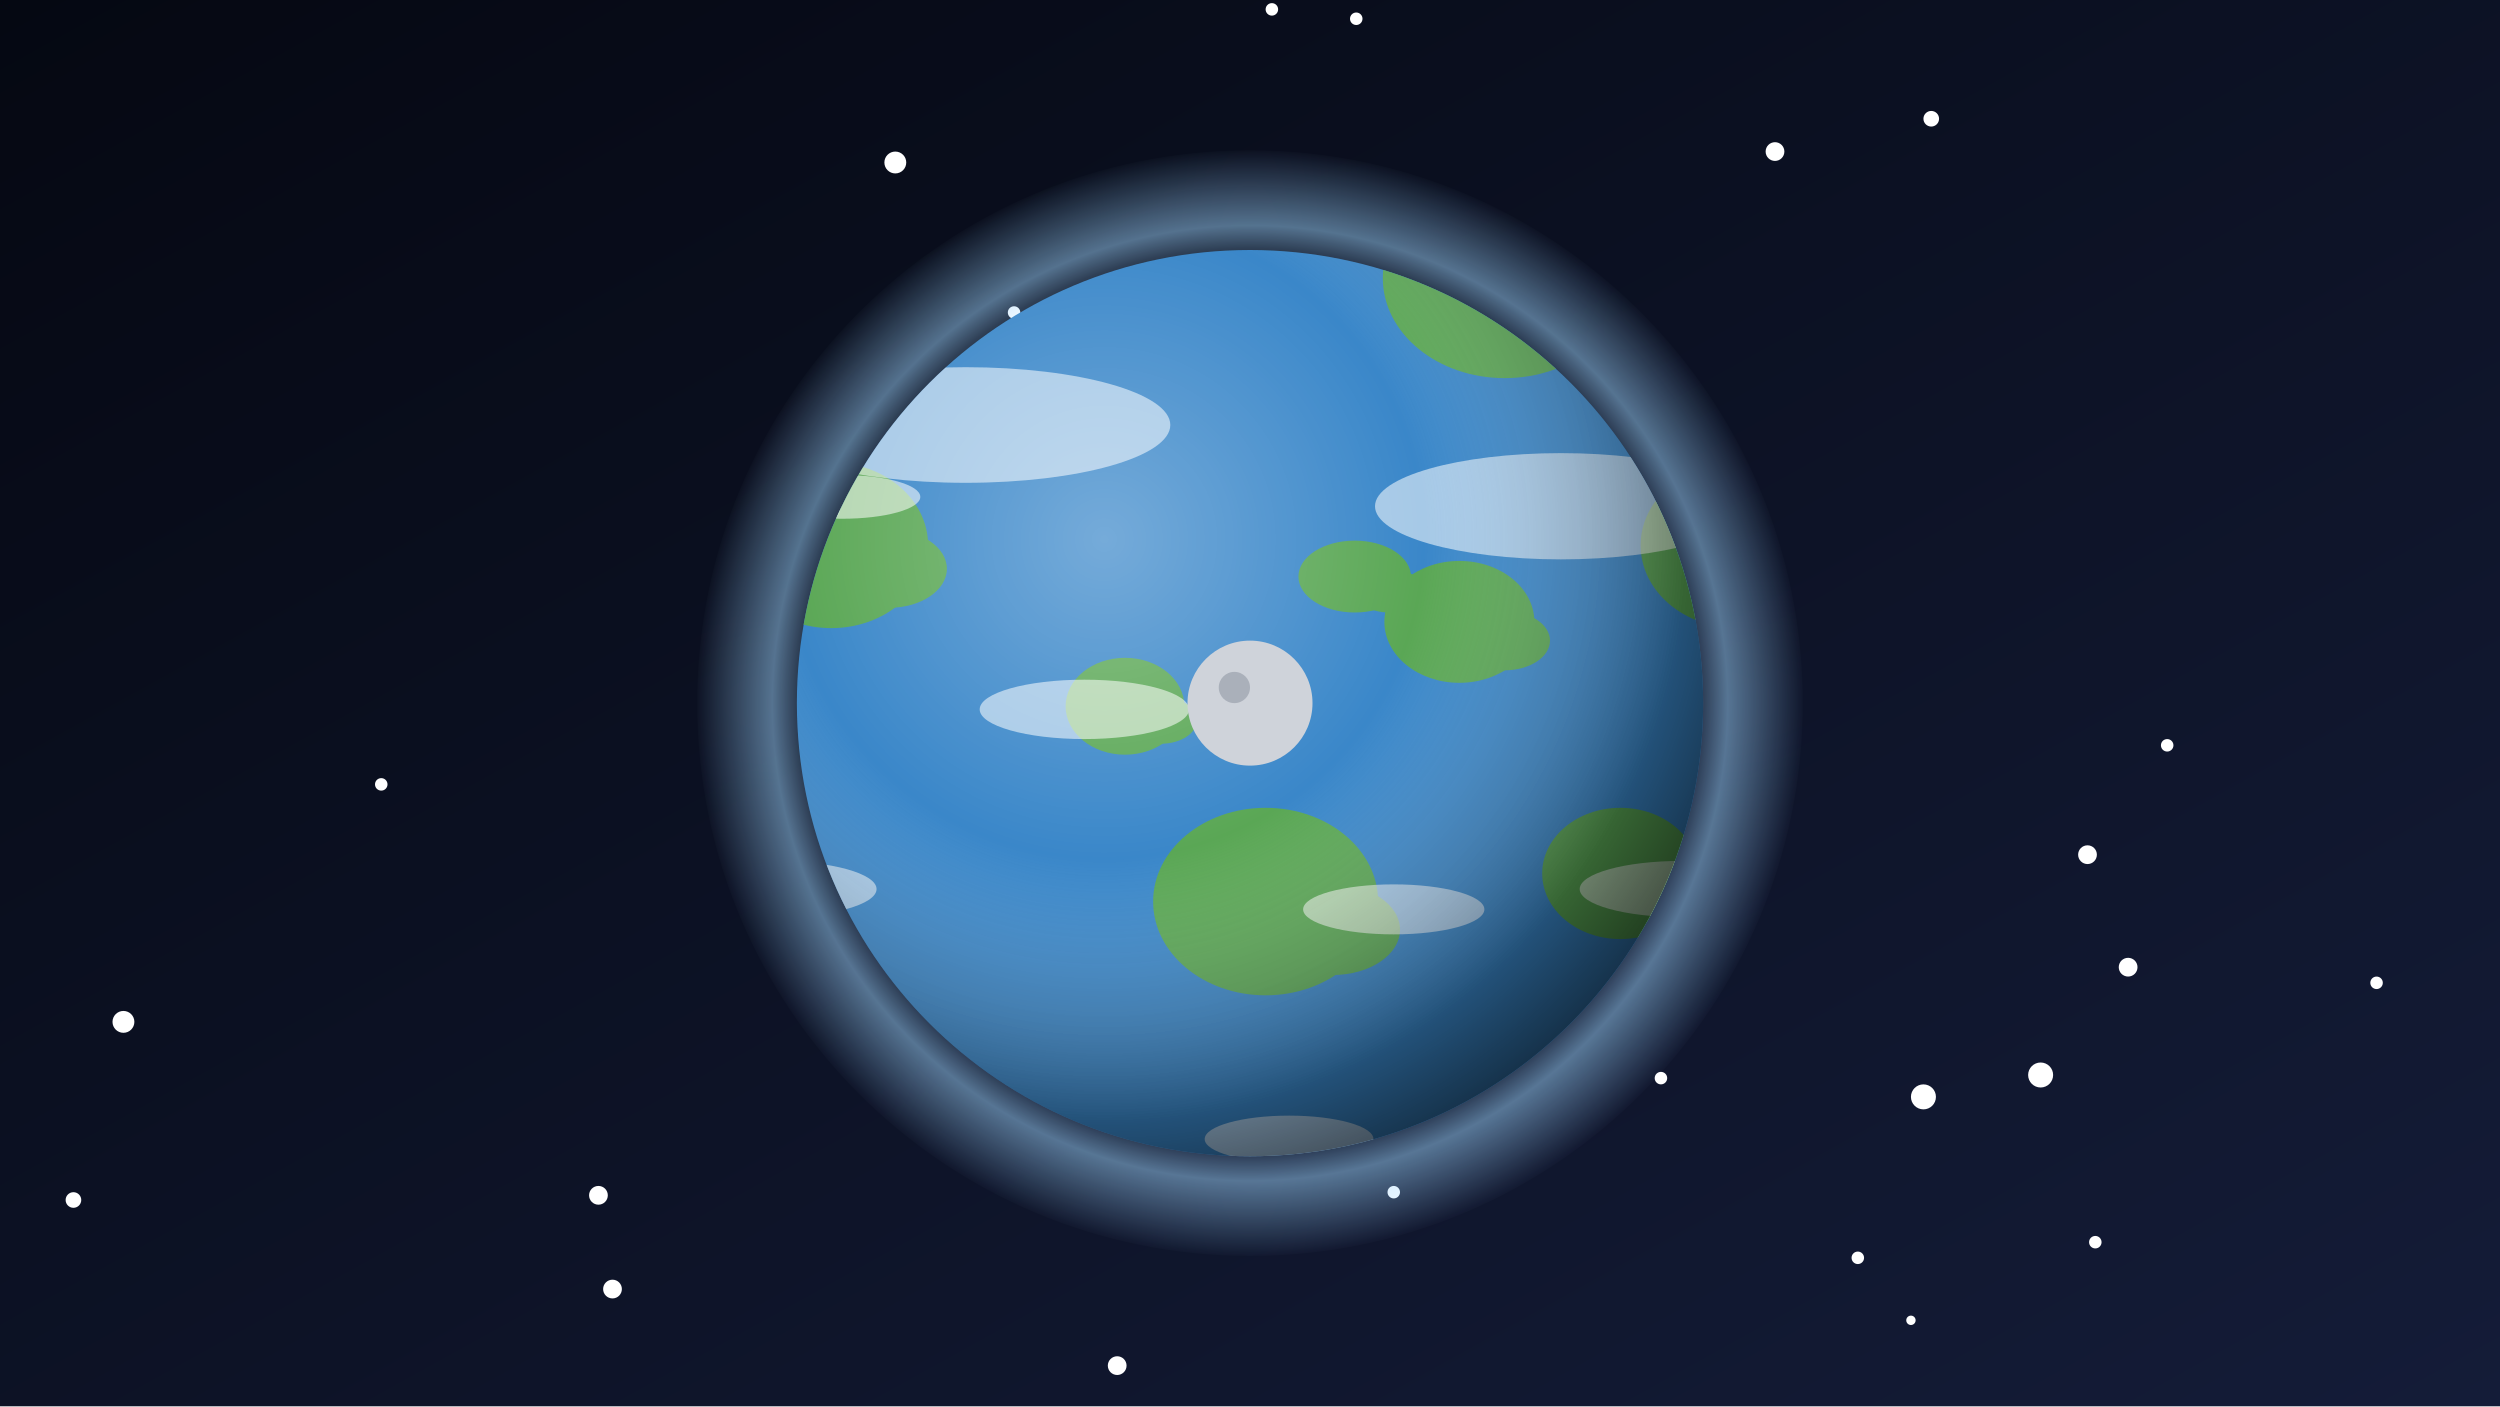
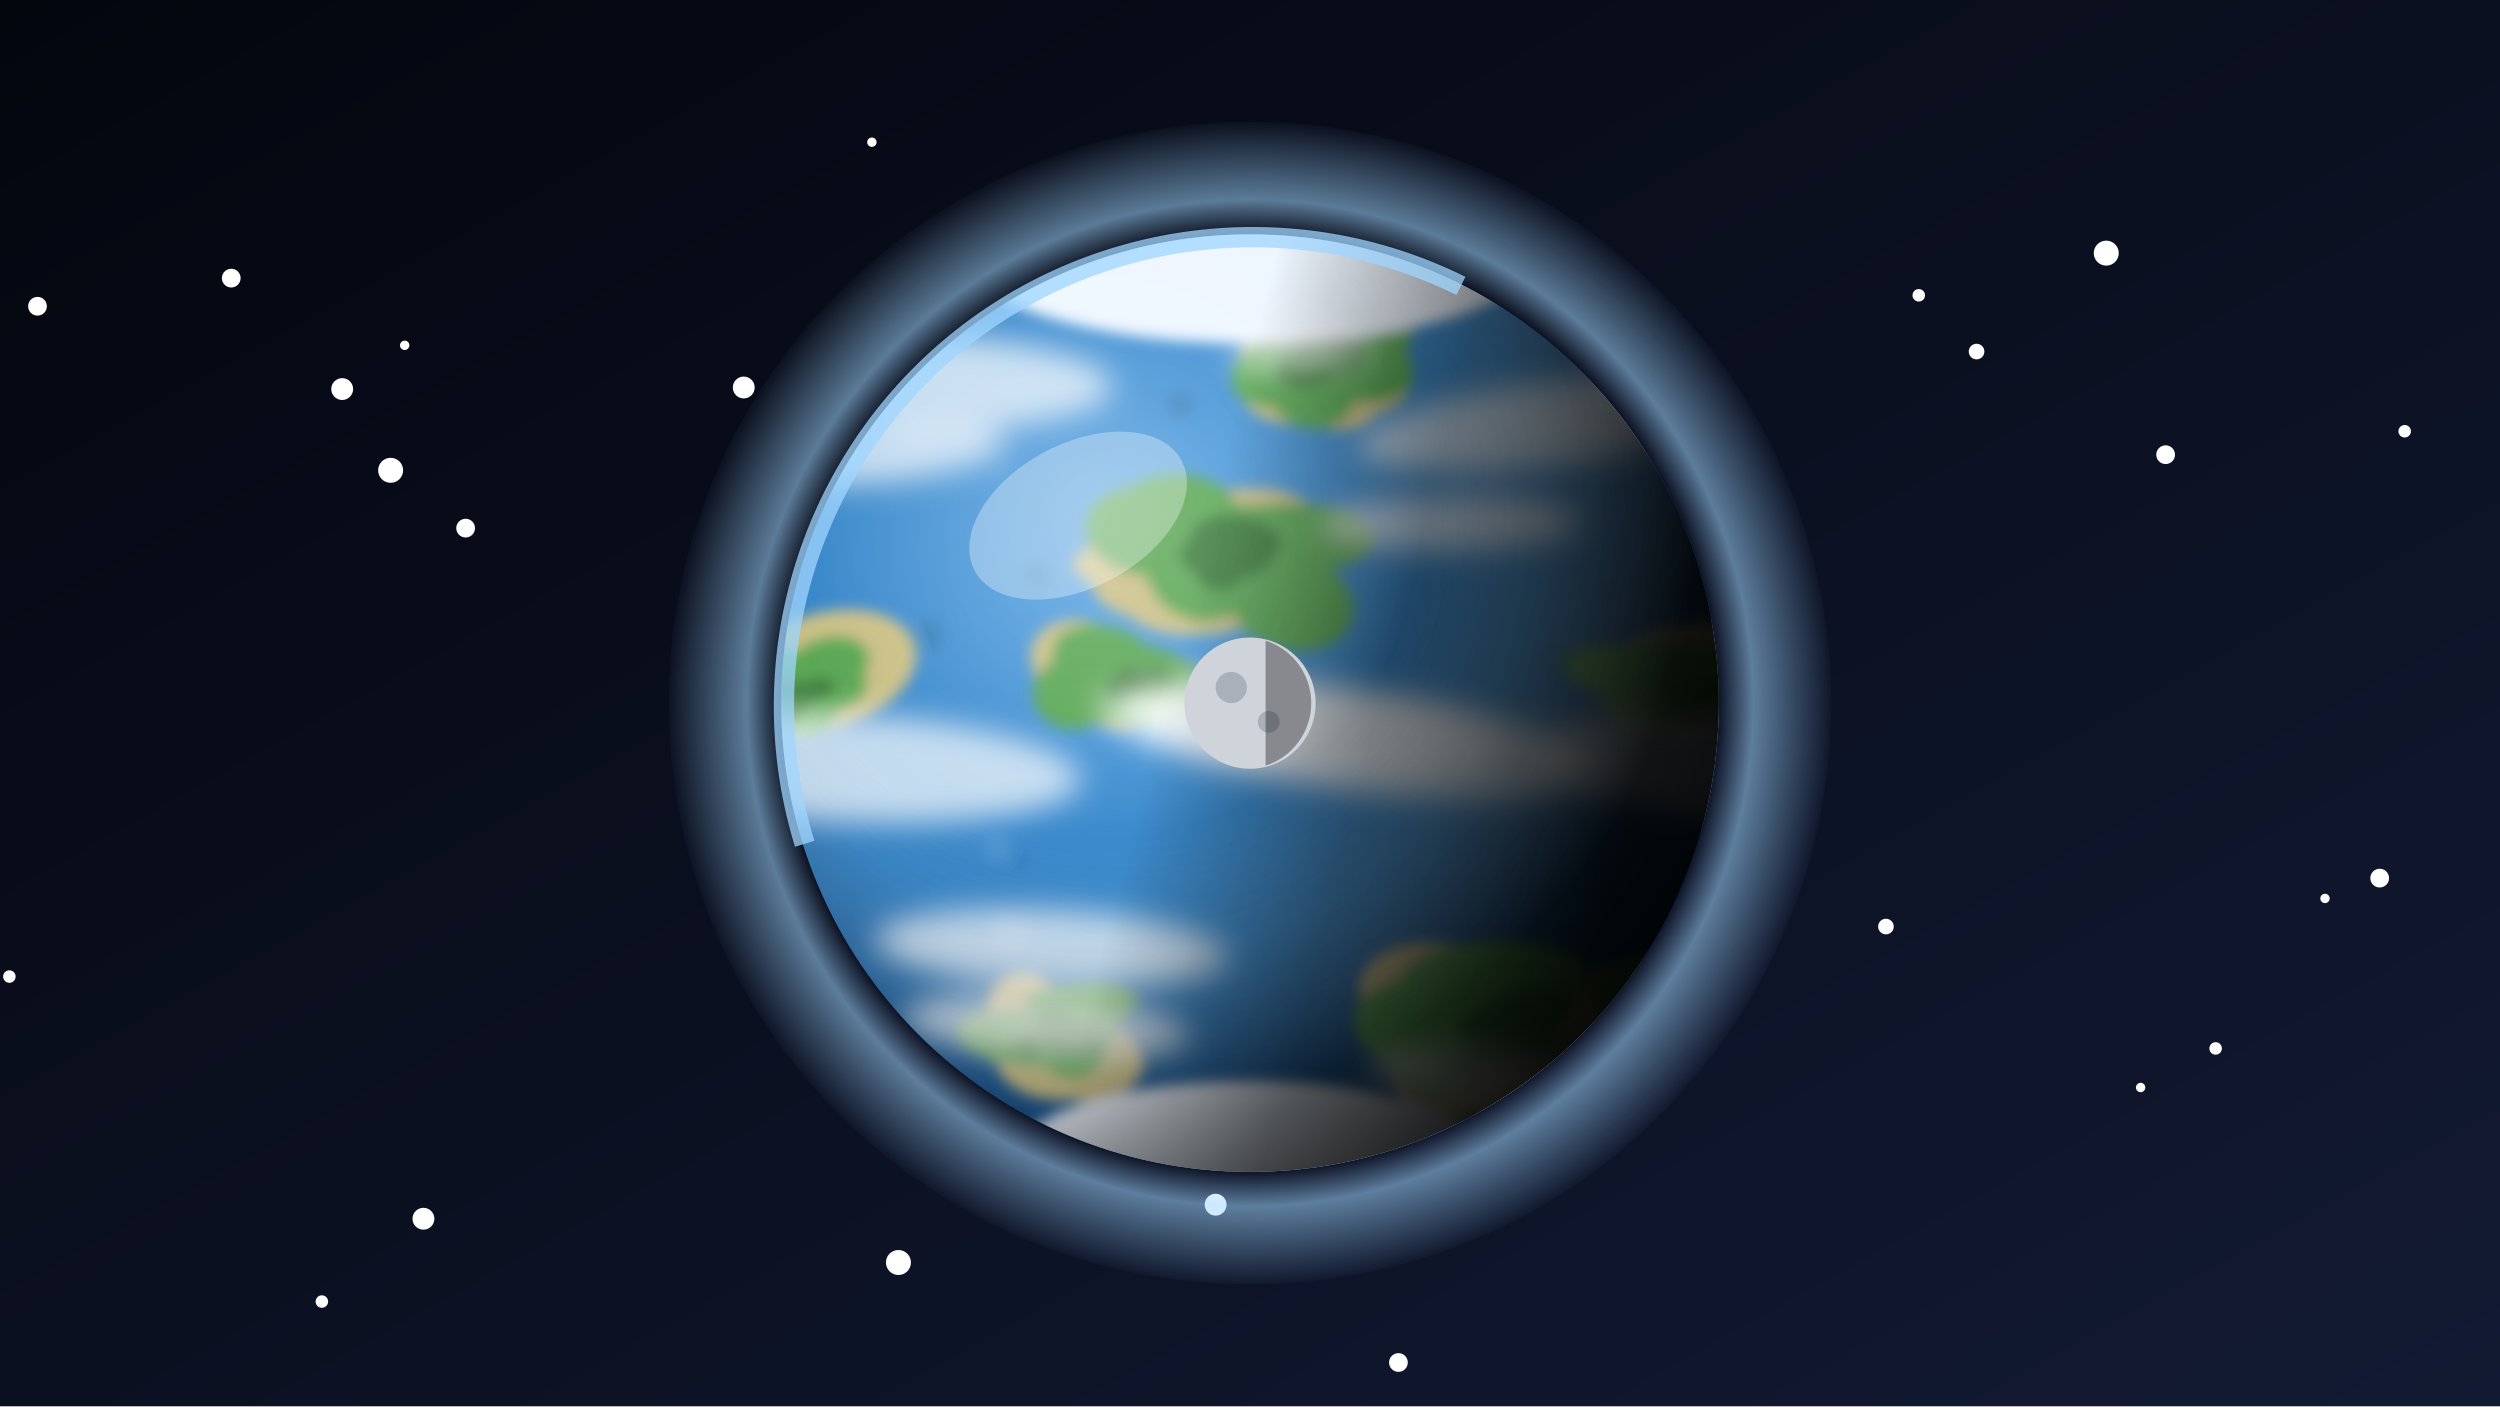
<svg xmlns="http://www.w3.org/2000/svg" viewBox="0 0 160 90" role="img" aria-label="Naboo">
  <style>.tw{animation:tw 3.6s ease-in-out infinite}@keyframes tw{50%{opacity:.2}}
.bob{animation:bob 3.4s ease-in-out infinite}@keyframes bob{50%{transform:translateY(-1.3px)}}
.blink{transform-box:fill-box;transform-origin:center;animation:blink 5s infinite}@keyframes blink{0%,93%,100%{transform:scaleY(1)}96%{transform:scaleY(.1)}}
.glow{animation:glow 1.3s ease-in-out infinite}@keyframes glow{50%{opacity:.72}}
.pulse{animation:pulse 4s ease-in-out infinite}@keyframes pulse{50%{opacity:.55}}
- @media (prefers-reduced-motion:reduce){*{animation:none!important}}.spin{animation:spin 26s linear infinite}.fast{animation-duration:15.6s}@keyframes spin{to{transform:translateX(-58px)}}.lava{animation:lava 2.6s ease-in-out infinite}@keyframes lava{50%{opacity:.35}}.orb{animation:orb 14s linear infinite}@keyframes orb{0%{transform:translate(44px,-6px)}25%{transform:translate(0,12px)}50%{transform:translate(-44px,6px)}75%{transform:translate(0,-14px)}100%{transform:translate(44px,-6px)}}</style>
+ @media (prefers-reduced-motion:reduce){*{animation:none!important}}.spin{animation:spin 32s linear infinite}.fast{animation-duration:19.8s}@keyframes spin{to{transform:translateX(-60px)}}.lava{animation:lava 2.4s ease-in-out infinite}@keyframes lava{50%{opacity:.45}}.orb{animation:orb 16s linear infinite}@keyframes orb{0%{transform:translate(46px,-6px)}25%{transform:translate(0,13px)}50%{transform:translate(-46px,6px)}75%{transform:translate(0,-15px)}100%{transform:translate(46px,-6px)}}</style>
  <defs>
    <linearGradient id="bg" x1="0" y1="0" x2="1" y2="1">
-       <stop offset="0" stop-color="#050812" />
-       <stop offset="1" stop-color="#141c38" />
+       <stop offset="0" stop-color="#04060e" />
+       <stop offset="1" stop-color="#121a33" />
    </linearGradient>
    <clipPath id="pc">
-       <circle cx="80" cy="45" r="29" />
+       <circle cx="80" cy="45" r="30" />
    </clipPath>
-     <radialGradient id="sh" cx=".34" cy=".32" r=".78">
-       <stop offset="0" stop-color="#fff" stop-opacity=".3" />
-       <stop offset=".45" stop-color="#fff" stop-opacity="0" />
-       <stop offset=".82" stop-color="#000" stop-opacity=".4" />
-       <stop offset="1" stop-color="#000" stop-opacity=".72" />
+     <radialGradient id="pbase" cx=".38" cy=".34" r=".78">
+       <stop offset="0" stop-color="#5aa6e6" />
+       <stop offset=".55" stop-color="#2f7fc2" />
+       <stop offset="1" stop-color="#0f3260" />
    </radialGradient>
+     <radialGradient id="shade" cx=".34" cy=".3" r=".82">
+       <stop offset="0" stop-color="#fff" stop-opacity=".22" />
+       <stop offset=".42" stop-color="#fff" stop-opacity="0" />
+       <stop offset=".78" stop-color="#000" stop-opacity=".25" />
+       <stop offset="1" stop-color="#000" stop-opacity=".7" />
+     </radialGradient>
+     <linearGradient id="term" x1="0" y1="0" x2="1" y2=".25">
+       <stop offset=".5" stop-color="#000" stop-opacity="0" />
+       <stop offset=".72" stop-color="#000" stop-opacity=".5" />
+       <stop offset="1" stop-color="#000" stop-opacity=".88" />
+     </linearGradient>
+     <linearGradient id="nightG" x1="0" y1="0" x2="1" y2=".25">
+       <stop offset=".55" stop-color="#000" />
+       <stop offset=".8" stop-color="#fff" />
+     </linearGradient>
+     <mask id="night">
+       <rect x="50" y="15" width="60" height="60" fill="url(#nightG)" />
+     </mask>
    <radialGradient id="atm" cx=".5" cy=".5" r=".5">
-       <stop offset=".78" stop-color="#9fd6ff" stop-opacity="0" />
-       <stop offset=".86" stop-color="#9fd6ff" stop-opacity=".5" />
+       <stop offset=".8" stop-color="#9fd6ff" stop-opacity="0" />
+       <stop offset=".86" stop-color="#9fd6ff" stop-opacity=".55" />
      <stop offset="1" stop-color="#9fd6ff" stop-opacity="0" />
    </radialGradient>
+     <filter id="soft" x="-10%" y="-10%" width="120%" height="120%">
+       <feGaussianBlur stdDeviation=".45" />
+     </filter>
+     <filter id="cloudF" x="-10%" y="-20%" width="120%" height="140%">
+       <feGaussianBlur stdDeviation="1" />
+     </filter>
+     <filter id="glowF" x="-30%" y="-30%" width="160%" height="160%">
+       <feGaussianBlur stdDeviation="1.3" />
+     </filter>
+     <g id="surf">
+       <ellipse cx="72" cy="43.9" rx="3.2" ry="1.9" fill="#cbbf86" transform="rotate(-14 72 43.9)" />
+       <ellipse cx="72.5" cy="44.3" rx="4.2" ry="1.6" fill="#cbbf86" transform="rotate(-17 72 43.9)" />
+       <ellipse cx="70.8" cy="44.2" rx="2.4" ry="1.5" fill="#cbbf86" transform="rotate(-11 72 43.9)" />
+       <ellipse cx="71.7" cy="44.3" rx="2.5" ry="2.4" fill="#cbbf86" transform="rotate(6 72 43.9)" />
+       <ellipse cx="69" cy="42.7" rx="2.3" ry="2.6" fill="#cbbf86" transform="rotate(-6 72 43.9)" />
+       <ellipse cx="68.8" cy="43.1" rx="3.2" ry="2.6" fill="#cbbf86" transform="rotate(15 72 43.9)" />
+       <ellipse cx="68.8" cy="43.6" rx="2.7" ry="2.4" fill="#5aa755" transform="rotate(-12 72 43.9)" />
+       <ellipse cx="71.8" cy="44.3" rx="3.1" ry="2" fill="#5aa755" transform="rotate(13 72 43.9)" />
+       <ellipse cx="74.7" cy="44.6" rx="2.5" ry="2" fill="#5aa755" transform="rotate(-7 72 43.9)" />
+       <ellipse cx="70.5" cy="43" rx="3.7" ry="2.4" fill="#5aa755" transform="rotate(20 72 43.9)" />
+       <ellipse cx="70.9" cy="45.2" rx="2.5" ry="1.2" fill="#5aa755" transform="rotate(8 72 43.9)" />
+       <ellipse cx="72.8" cy="43.9" rx="3.7" ry="2.5" fill="#5aa755" transform="rotate(-3 72 43.9)" />
+       <ellipse cx="70.8" cy="43" rx="3" ry="2.2" fill="#5aa755" transform="rotate(15 72 43.9)" />
+       <ellipse cx="72" cy="44.3" rx="1.3" ry="0.7" fill="#3d7d3c" transform="rotate(-12 72.3 43.8)" />
+       <ellipse cx="73.9" cy="44.4" rx="1.3" ry="1.2" fill="#3d7d3c" transform="rotate(-20 72.3 43.8)" />
+       <ellipse cx="72.5" cy="43.9" rx="1.7" ry="0.8" fill="#3d7d3c" transform="rotate(3 72.3 43.8)" />
+       <ellipse cx="72.2" cy="43.8" rx="1.1" ry="0.8" fill="#3d7d3c" transform="rotate(-17 72.3 43.8)" />
+       <ellipse cx="95" cy="66.6" rx="4.3" ry="4" fill="#cbbf86" transform="rotate(-7 94.6 65.5)" />
+       <ellipse cx="91.6" cy="63.8" rx="4.8" ry="3.2" fill="#cbbf86" transform="rotate(5 94.6 65.5)" />
+       <ellipse cx="94.9" cy="66.7" rx="5.2" ry="3" fill="#cbbf86" transform="rotate(16 94.6 65.5)" />
+       <ellipse cx="94.1" cy="67.5" rx="5" ry="2.7" fill="#cbbf86" transform="rotate(-17 94.6 65.5)" />
+       <ellipse cx="92.3" cy="67.6" rx="3.5" ry="4.1" fill="#cbbf86" transform="rotate(-4 94.6 65.5)" />
+       <ellipse cx="97.7" cy="68.3" rx="6.7" ry="4.1" fill="#cbbf86" transform="rotate(-17 94.6 65.5)" />
+       <ellipse cx="96.5" cy="65.2" rx="6.4" ry="3.5" fill="#5aa755" transform="rotate(-4 94.6 65.5)" />
+       <ellipse cx="93" cy="65.4" rx="5.9" ry="1.9" fill="#5aa755" transform="rotate(-5 94.6 65.5)" />
+       <ellipse cx="95.8" cy="62.7" rx="6.1" ry="2.4" fill="#5aa755" transform="rotate(-2 94.6 65.5)" />
+       <ellipse cx="100.5" cy="65" rx="5.9" ry="3.5" fill="#5aa755" transform="rotate(5 94.6 65.5)" />
+       <ellipse cx="91.7" cy="66.4" rx="3.6" ry="3.6" fill="#5aa755" transform="rotate(12 94.6 65.5)" />
+       <ellipse cx="91.1" cy="65.9" rx="4.4" ry="3" fill="#5aa755" transform="rotate(5 94.6 65.5)" />
+       <ellipse cx="92.2" cy="67" rx="3.8" ry="2.6" fill="#5aa755" transform="rotate(-15 94.6 65.5)" />
+       <ellipse cx="96.7" cy="65.8" rx="2.5" ry="2" fill="#3d7d3c" transform="rotate(7 96.6 65.9)" />
+       <ellipse cx="95.7" cy="65.2" rx="2.3" ry="1.1" fill="#3d7d3c" transform="rotate(-15 96.6 65.9)" />
+       <ellipse cx="98.2" cy="64.6" rx="2.6" ry="1.3" fill="#3d7d3c" transform="rotate(-2 96.6 65.9)" />
+       <ellipse cx="94.6" cy="67" rx="2.8" ry="1" fill="#3d7d3c" transform="rotate(-20 96.6 65.9)" />
+       <ellipse cx="105" cy="65.7" rx="4.3" ry="2.9" fill="#cbbf86" transform="rotate(7 106.9 64.6)" />
+       <ellipse cx="107.1" cy="63.2" rx="3.6" ry="2.1" fill="#cbbf86" transform="rotate(-18 106.9 64.6)" />
+       <ellipse cx="103.9" cy="65.6" rx="3.9" ry="2.5" fill="#cbbf86" transform="rotate(-5 106.9 64.6)" />
+       <ellipse cx="106.4" cy="63.9" rx="4.7" ry="1.6" fill="#cbbf86" transform="rotate(18 106.9 64.6)" />
+       <ellipse cx="109.2" cy="65.3" rx="4.5" ry="1.9" fill="#cbbf86" transform="rotate(0 106.9 64.6)" />
+       <ellipse cx="107.2" cy="64.1" rx="2.6" ry="2.1" fill="#cbbf86" transform="rotate(-14 106.9 64.6)" />
+       <ellipse cx="105" cy="63.7" rx="2.8" ry="2" fill="#5aa755" transform="rotate(11 106.9 64.6)" />
+       <ellipse cx="106.9" cy="66.1" rx="2.2" ry="2.1" fill="#5aa755" transform="rotate(-20 106.9 64.6)" />
+       <ellipse cx="109.2" cy="65.8" rx="3.6" ry="1.4" fill="#5aa755" transform="rotate(19 106.9 64.6)" />
+       <ellipse cx="104.1" cy="64.2" rx="2.2" ry="2.1" fill="#5aa755" transform="rotate(6 106.9 64.6)" />
+       <ellipse cx="105.5" cy="64.8" rx="2.5" ry="1.5" fill="#5aa755" transform="rotate(-2 106.9 64.6)" />
+       <ellipse cx="105.8" cy="64" rx="2.8" ry="2" fill="#5aa755" transform="rotate(1 106.9 64.6)" />
+       <ellipse cx="103.8" cy="65.2" rx="2" ry="1.4" fill="#5aa755" transform="rotate(19 106.9 64.6)" />
+       <ellipse cx="105.9" cy="65" rx="2" ry="0.8" fill="#3d7d3c" transform="rotate(9 107 65.3)" />
+       <ellipse cx="106.5" cy="64.5" rx="1.1" ry="0.7" fill="#3d7d3c" transform="rotate(-4 107 65.3)" />
+       <ellipse cx="108.2" cy="65" rx="1" ry="1" fill="#3d7d3c" transform="rotate(15 107 65.3)" />
+       <ellipse cx="108" cy="66" rx="2" ry="1.2" fill="#3d7d3c" transform="rotate(17 107 65.3)" />
+       <ellipse cx="65.8" cy="64.3" rx="2.3" ry="2.5" fill="#cbbf86" transform="rotate(-10 68 66.2)" />
+       <ellipse cx="64.8" cy="66.1" rx="2.8" ry="1.9" fill="#cbbf86" transform="rotate(-1 68 66.2)" />
+       <ellipse cx="66.8" cy="66" rx="3.7" ry="1.7" fill="#cbbf86" transform="rotate(7 68 66.2)" />
+       <ellipse cx="67.9" cy="67.6" rx="4.2" ry="2.8" fill="#cbbf86" transform="rotate(-3 68 66.2)" />
+       <ellipse cx="69.6" cy="68" rx="3.6" ry="2.5" fill="#cbbf86" transform="rotate(0 68 66.2)" />
+       <ellipse cx="67.6" cy="67.4" rx="2.5" ry="2.2" fill="#cbbf86" transform="rotate(12 68 66.2)" />
+       <ellipse cx="65.8" cy="66" rx="1.9" ry="1.5" fill="#5aa755" transform="rotate(-1 68 66.2)" />
+       <ellipse cx="68.7" cy="66.8" rx="2.3" ry="2.1" fill="#5aa755" transform="rotate(12 68 66.2)" />
+       <ellipse cx="69.8" cy="64.3" rx="3.1" ry="1.3" fill="#5aa755" transform="rotate(-3 68 66.2)" />
+       <ellipse cx="65.2" cy="66.3" rx="3" ry="1.4" fill="#5aa755" transform="rotate(2 68 66.2)" />
+       <ellipse cx="68.8" cy="64.3" rx="3.4" ry="1.2" fill="#5aa755" transform="rotate(6 68 66.2)" />
+       <ellipse cx="68.3" cy="65.7" rx="3.2" ry="2.1" fill="#5aa755" transform="rotate(13 68 66.2)" />
+       <ellipse cx="65.3" cy="66.9" rx="4" ry="1.7" fill="#5aa755" transform="rotate(9 68 66.2)" />
+       <ellipse cx="65.8" cy="66.5" rx="1" ry="0.7" fill="#3d7d3c" transform="rotate(-12 67.5 66.2)" />
+       <ellipse cx="68.8" cy="66.6" rx="1.9" ry="1" fill="#3d7d3c" transform="rotate(3 67.5 66.2)" />
+       <ellipse cx="68.8" cy="66.4" rx="1.5" ry="0.7" fill="#3d7d3c" transform="rotate(-12 67.5 66.2)" />
+       <ellipse cx="67.5" cy="65.4" rx="1.2" ry="0.8" fill="#3d7d3c" transform="rotate(-5 67.5 66.2)" />
+       <ellipse cx="84.7" cy="22.6" rx="5.3" ry="1.8" fill="#cbbf86" transform="rotate(0 85.6 23.1)" />
+       <ellipse cx="84.7" cy="24.1" rx="3" ry="2.4" fill="#cbbf86" transform="rotate(-15 85.6 23.1)" />
+       <ellipse cx="86" cy="24.4" rx="4.3" ry="2.3" fill="#cbbf86" transform="rotate(5 85.6 23.1)" />
+       <ellipse cx="82.5" cy="22.2" rx="3.7" ry="2.1" fill="#cbbf86" transform="rotate(16 85.6 23.1)" />
+       <ellipse cx="84.2" cy="23.4" rx="5.1" ry="3.1" fill="#cbbf86" transform="rotate(-18 85.6 23.1)" />
+       <ellipse cx="85.8" cy="25.5" rx="2.9" ry="2" fill="#cbbf86" transform="rotate(8 85.6 23.1)" />
+       <ellipse cx="84.7" cy="21.8" rx="4.7" ry="1.7" fill="#5aa755" transform="rotate(-1 85.6 23.1)" />
+       <ellipse cx="85.5" cy="23.5" rx="3.1" ry="2.2" fill="#5aa755" transform="rotate(-17 85.6 23.1)" />
+       <ellipse cx="86" cy="21.7" rx="2.2" ry="2.3" fill="#5aa755" transform="rotate(-10 85.6 23.1)" />
+       <ellipse cx="84.5" cy="25.4" rx="2.9" ry="2.4" fill="#5aa755" transform="rotate(16 85.6 23.1)" />
+       <ellipse cx="87.5" cy="21.6" rx="3.2" ry="2.4" fill="#5aa755" transform="rotate(-9 85.6 23.1)" />
+       <ellipse cx="83.3" cy="22.6" rx="4.6" ry="2.5" fill="#5aa755" transform="rotate(-18 85.6 23.1)" />
+       <ellipse cx="87.7" cy="23.7" rx="2.8" ry="2" fill="#5aa755" transform="rotate(2 85.6 23.1)" />
+       <ellipse cx="83.6" cy="23.3" rx="2" ry="1.4" fill="#3d7d3c" transform="rotate(-7 84.7 22.9)" />
+       <ellipse cx="84.2" cy="22.9" rx="1.9" ry="0.8" fill="#3d7d3c" transform="rotate(-5 84.7 22.9)" />
+       <ellipse cx="85.2" cy="22.4" rx="2.2" ry="1.2" fill="#3d7d3c" transform="rotate(15 84.7 22.9)" />
+       <ellipse cx="84.9" cy="22.7" rx="1.7" ry="1.4" fill="#3d7d3c" transform="rotate(5 84.7 22.9)" />
+       <ellipse cx="78.1" cy="36" rx="7" ry="4.3" fill="#cbbf86" transform="rotate(-20 78 35.8)" />
+       <ellipse cx="75.9" cy="34.4" rx="4.8" ry="3.3" fill="#cbbf86" transform="rotate(-9 78 35.8)" />
+       <ellipse cx="76.9" cy="37.1" rx="5.7" ry="2.8" fill="#cbbf86" transform="rotate(19 78 35.8)" />
+       <ellipse cx="77.2" cy="35.9" rx="7.5" ry="3.5" fill="#cbbf86" transform="rotate(-11 78 35.8)" />
+       <ellipse cx="77.4" cy="36.1" rx="5.3" ry="4.4" fill="#cbbf86" transform="rotate(-7 78 35.8)" />
+       <ellipse cx="76.1" cy="35.7" rx="7.4" ry="2.2" fill="#cbbf86" transform="rotate(-3 78 35.8)" />
+       <ellipse cx="82.5" cy="34.6" rx="5.5" ry="2.3" fill="#5aa755" transform="rotate(-1 78 35.8)" />
+       <ellipse cx="79.9" cy="34.8" rx="4.3" ry="2.4" fill="#5aa755" transform="rotate(-3 78 35.8)" />
+       <ellipse cx="77.3" cy="34.5" rx="3.2" ry="2.9" fill="#5aa755" transform="rotate(-3 78 35.8)" />
+       <ellipse cx="77.1" cy="35.7" rx="3.9" ry="3.9" fill="#5aa755" transform="rotate(-11 78 35.8)" />
+       <ellipse cx="72.9" cy="34.6" rx="3.6" ry="2.8" fill="#5aa755" transform="rotate(7 78 35.8)" />
+       <ellipse cx="83.2" cy="37.5" rx="4" ry="3" fill="#5aa755" transform="rotate(13 78 35.8)" />
+       <ellipse cx="75.3" cy="33.3" rx="4.3" ry="3.1" fill="#5aa755" transform="rotate(-3 78 35.8)" />
+       <ellipse cx="78.2" cy="36.2" rx="1.7" ry="1.8" fill="#3d7d3c" transform="rotate(11 79 35.4)" />
+       <ellipse cx="79" cy="34.5" rx="2.9" ry="1.5" fill="#3d7d3c" transform="rotate(8 79 35.4)" />
+       <ellipse cx="78.5" cy="35.5" rx="3" ry="1.6" fill="#3d7d3c" transform="rotate(0 79 35.4)" />
+       <ellipse cx="78.2" cy="35.1" rx="1.9" ry="1.4" fill="#3d7d3c" transform="rotate(3 79 35.4)" />
+       <ellipse cx="112.9" cy="44.1" rx="6" ry="3.7" fill="#cbbf86" transform="rotate(-16 108.7 43.9)" />
+       <ellipse cx="107.4" cy="44.2" rx="4.6" ry="3.4" fill="#cbbf86" transform="rotate(11 108.7 43.9)" />
+       <ellipse cx="109.7" cy="44" rx="4.2" ry="2.3" fill="#cbbf86" transform="rotate(13 108.7 43.9)" />
+       <ellipse cx="110.8" cy="44.2" rx="4.4" ry="2.9" fill="#cbbf86" transform="rotate(-17 108.7 43.9)" />
+       <ellipse cx="108.3" cy="44.2" rx="3.9" ry="2.4" fill="#cbbf86" transform="rotate(-18 108.7 43.9)" />
+       <ellipse cx="109.2" cy="42.1" rx="5.4" ry="2.2" fill="#cbbf86" transform="rotate(-1 108.7 43.9)" />
+       <ellipse cx="106.2" cy="44.4" rx="3.7" ry="3.3" fill="#5aa755" transform="rotate(5 108.7 43.9)" />
+       <ellipse cx="108.6" cy="43.8" rx="5.5" ry="2.4" fill="#5aa755" transform="rotate(15 108.7 43.9)" />
+       <ellipse cx="111.1" cy="45" rx="2.6" ry="2.8" fill="#5aa755" transform="rotate(-13 108.7 43.9)" />
+       <ellipse cx="112.5" cy="43.8" rx="3" ry="1.9" fill="#5aa755" transform="rotate(0 108.7 43.9)" />
+       <ellipse cx="113.3" cy="43.5" rx="2.6" ry="1.7" fill="#5aa755" transform="rotate(-13 108.7 43.9)" />
+       <ellipse cx="105.3" cy="43.8" rx="5.4" ry="1.8" fill="#5aa755" transform="rotate(9 108.7 43.9)" />
+       <ellipse cx="107.9" cy="42.8" rx="3.6" ry="1.7" fill="#5aa755" transform="rotate(-4 108.7 43.9)" />
+       <ellipse cx="108.8" cy="44.6" rx="2.5" ry="0.9" fill="#3d7d3c" transform="rotate(-13 109.5 44.3)" />
+       <ellipse cx="109.5" cy="44.3" rx="2.1" ry="0.9" fill="#3d7d3c" transform="rotate(-1 109.5 44.3)" />
+       <ellipse cx="111.1" cy="44.9" rx="2.4" ry="0.8" fill="#3d7d3c" transform="rotate(-15 109.5 44.3)" />
+       <ellipse cx="109.2" cy="45.6" rx="2.2" ry="1.3" fill="#3d7d3c" transform="rotate(-1 109.5 44.3)" />
+       <circle cx="96.2" cy="70.7" r="0.7" fill="#000" opacity="0.1" />
+       <circle cx="100.9" cy="16.1" r="0.3" fill="#fff" opacity="0.1" />
+       <circle cx="76.5" cy="61.5" r="0.9" fill="#000" opacity="0.1" />
+       <circle cx="66.4" cy="36.8" r="0.8" fill="#000" opacity="0.1" />
+       <circle cx="64.1" cy="30.1" r="0.3" fill="#fff" opacity="0.1" />
+       <circle cx="87.5" cy="62.8" r="0.4" fill="#fff" opacity="0.1" />
+       <circle cx="59.4" cy="40.7" r="1" fill="#000" opacity="0.1" />
+       <circle cx="75.5" cy="25.9" r="0.9" fill="#000" opacity="0.1" />
+       <circle cx="50.8" cy="17.1" r="0.7" fill="#000" opacity="0.1" />
+       <circle cx="105.4" cy="68.7" r="1.1" fill="#000" opacity="0.1" />
+       <circle cx="99.9" cy="42.3" r="1" fill="#000" opacity="0.1" />
+       <circle cx="103" cy="37.9" r="0.6" fill="#000" opacity="0.1" />
+       <circle cx="74.1" cy="72.1" r="1.1" fill="#fff" opacity="0.1" />
+       <circle cx="97.1" cy="45.1" r="0.5" fill="#000" opacity="0.1" />
+       <circle cx="64.6" cy="59.7" r="1.2" fill="#fff" opacity="0.1" />
+       <circle cx="65.2" cy="55" r="0.5" fill="#000" opacity="0.1" />
+       <circle cx="109.9" cy="58.7" r="0.9" fill="#000" opacity="0.1" />
+       <circle cx="63.8" cy="54.3" r="0.9" fill="#fff" opacity="0.1" />
+       <circle cx="72.3" cy="43.3" r="0.9" fill="#000" opacity="0.1" />
+       <circle cx="108.7" cy="51.6" r="0.6" fill="#fff" opacity="0.1" />
+     </g>
+     <g id="cld">
+       <ellipse cx="67" cy="65.7" rx="9.2" ry="2" fill="#ffffff" opacity="0.7" transform="rotate(4 67 65.7)" />
+       <ellipse cx="67.3" cy="60.7" rx="11.3" ry="2.5" fill="#ffffff" opacity="0.7" transform="rotate(3 67.3 60.7)" />
+       <ellipse cx="53.5" cy="49.1" rx="15.7" ry="3.5" fill="#ffffff" opacity="0.7" transform="rotate(3 53.5 49.1)" />
+       <ellipse cx="57.2" cy="29.2" rx="7.3" ry="1.6" fill="#ffffff" opacity="0.7" transform="rotate(-7 57.2 29.2)" />
+       <ellipse cx="97.9" cy="69.6" rx="10.5" ry="2.3" fill="#ffffff" opacity="0.7" transform="rotate(8 97.9 69.6)" />
+       <ellipse cx="98.9" cy="27.2" rx="12" ry="2.7" fill="#ffffff" opacity="0.7" transform="rotate(-7 98.9 27.2)" />
+       <ellipse cx="83.4" cy="22.5" rx="4.8" ry="1.1" fill="#ffffff" opacity="0.7" transform="rotate(-3 83.4 22.5)" />
+       <ellipse cx="93" cy="33.5" rx="8.3" ry="1.8" fill="#ffffff" opacity="0.7" transform="rotate(-1 93 33.5)" />
+       <ellipse cx="83.4" cy="46.6" rx="13.2" ry="2.9" fill="#ffffff" opacity="0.7" transform="rotate(6 83.4 46.6)" />
+       <ellipse cx="56.7" cy="24.5" rx="14.5" ry="3.2" fill="#ffffff" opacity="0.7" transform="rotate(1 56.7 24.5)" />
+       <ellipse cx="87.3" cy="47.5" rx="15.1" ry="3.3" fill="#ffffff" opacity="0.7" transform="rotate(7 87.3 47.5)" />
+     </g>
  </defs>
  <rect width="160" height="90" fill="url(#bg)" />
-   <circle class="tw" cx="118.9" cy="80.5" r="0.4" fill="#fff" style="animation-delay:-3.3s" />
-   <circle class="tw" cx="106.3" cy="69" r="0.4" fill="#fff" style="animation-delay:-2.3s" />
-   <circle class="tw" cx="39.2" cy="82.5" r="0.6" fill="#fff" style="animation-delay:-1.8s" />
-   <circle class="tw" cx="130.6" cy="68.8" r="0.8" fill="#fff" style="animation-delay:-0.5s" />
-   <circle class="tw" cx="134.1" cy="79.5" r="0.4" fill="#fff" style="animation-delay:-3.7s" />
-   <circle class="tw" cx="38.3" cy="76.5" r="0.6" fill="#fff" style="animation-delay:-1.2s" />
-   <circle class="tw" cx="71.5" cy="87.4" r="0.6" fill="#fff" style="animation-delay:-2.5s" />
-   <circle class="tw" cx="4.7" cy="76.8" r="0.5" fill="#fff" style="animation-delay:-3s" />
-   <circle class="tw" cx="80.7" cy="40.4" r="0.3" fill="#fff" style="animation-delay:-0.4s" />
-   <circle class="tw" cx="123.1" cy="70.2" r="0.8" fill="#fff" style="animation-delay:-2.2s" />
-   <circle class="tw" cx="86.8" cy="1.2" r="0.4" fill="#fff" style="animation-delay:-3.6s" />
-   <circle class="tw" cx="123.6" cy="7.6" r="0.5" fill="#fff" style="animation-delay:-2s" />
-   <circle class="tw" cx="152.1" cy="62.9" r="0.4" fill="#fff" style="animation-delay:-1.2s" />
-   <circle class="tw" cx="58.5" cy="51.4" r="0.7" fill="#fff" style="animation-delay:-3.9s" />
-   <circle class="tw" cx="57.3" cy="10.4" r="0.7" fill="#fff" style="animation-delay:-3s" />
-   <circle class="tw" cx="81.4" cy="0.6" r="0.4" fill="#fff" style="animation-delay:-0s" />
-   <circle class="tw" cx="138.7" cy="47.7" r="0.4" fill="#fff" style="animation-delay:-1.7s" />
-   <circle class="tw" cx="85" cy="37.1" r="0.5" fill="#fff" style="animation-delay:-0.1s" />
-   <circle class="tw" cx="133.6" cy="54.7" r="0.6" fill="#fff" style="animation-delay:-0.2s" />
-   <circle class="tw" cx="64.9" cy="20" r="0.4" fill="#fff" style="animation-delay:-1.4s" />
-   <circle class="tw" cx="24.4" cy="50.2" r="0.4" fill="#fff" style="animation-delay:-2.7s" />
-   <circle class="tw" cx="89.2" cy="76.3" r="0.4" fill="#fff" style="animation-delay:-0.1s" />
-   <circle class="tw" cx="122.3" cy="84.5" r="0.3" fill="#fff" style="animation-delay:-0.7s" />
-   <circle class="tw" cx="136.2" cy="61.9" r="0.6" fill="#fff" style="animation-delay:-2.1s" />
-   <circle class="tw" cx="113.6" cy="9.7" r="0.6" fill="#fff" style="animation-delay:-3.7s" />
-   <circle class="tw" cx="7.9" cy="65.4" r="0.7" fill="#fff" style="animation-delay:-2.8s" />
-   <circle class="pulse" cx="80" cy="45" r="35.38" fill="url(#atm)" />
-   <circle cx="80" cy="45" r="29" fill="#3a87c9" />
+   <circle class="tw" cx="138.6" cy="29.1" r="0.6" fill="#fff" style="animation-delay:-1s" />
+   <circle class="tw" cx="29.8" cy="33.8" r="0.6" fill="#fff" style="animation-delay:-0.5s" />
+   <circle class="tw" cx="20.6" cy="83.3" r="0.4" fill="#fff" style="animation-delay:-2.4s" />
+   <circle class="tw" cx="27.1" cy="78" r="0.7" fill="#fff" style="animation-delay:-3.4s" />
+   <circle class="tw" cx="75" cy="48.3" r="0.4" fill="#fff" style="animation-delay:-0.3s" />
+   <circle class="tw" cx="25.9" cy="22.1" r="0.3" fill="#fff" style="animation-delay:-1.5s" />
+   <circle class="tw" cx="55.8" cy="9.1" r="0.3" fill="#fff" style="animation-delay:-3.6s" />
+   <circle class="tw" cx="21.9" cy="24.9" r="0.7" fill="#fff" style="animation-delay:-2.8s" />
+   <circle class="tw" cx="95.7" cy="28" r="0.3" fill="#fff" style="animation-delay:-3s" />
+   <circle class="tw" cx="47.6" cy="24.8" r="0.7" fill="#fff" style="animation-delay:-0.5s" />
+   <circle class="tw" cx="60.6" cy="50.1" r="0.5" fill="#fff" style="animation-delay:-3.3s" />
+   <circle class="tw" cx="134.8" cy="16.2" r="0.8" fill="#fff" style="animation-delay:-2.5s" />
+   <circle class="tw" cx="77.3" cy="57.7" r="0.7" fill="#fff" style="animation-delay:-2.6s" />
+   <circle class="tw" cx="141.8" cy="67.1" r="0.4" fill="#fff" style="animation-delay:-3.5s" />
+   <circle class="tw" cx="80.9" cy="71.4" r="0.7" fill="#fff" style="animation-delay:-3.6s" />
+   <circle class="tw" cx="89.5" cy="87.2" r="0.6" fill="#fff" style="animation-delay:-1.1s" />
+   <circle class="tw" cx="0.6" cy="62.5" r="0.4" fill="#fff" style="animation-delay:-1.7s" />
+   <circle class="tw" cx="14.8" cy="17.8" r="0.6" fill="#fff" style="animation-delay:-3.3s" />
+   <circle class="tw" cx="126.5" cy="22.5" r="0.5" fill="#fff" style="animation-delay:-3.9s" />
+   <circle class="tw" cx="70.3" cy="47.7" r="0.4" fill="#fff" style="animation-delay:-1.4s" />
+   <circle class="tw" cx="25" cy="30.1" r="0.8" fill="#fff" style="animation-delay:-0.8s" />
+   <circle class="tw" cx="153.9" cy="27.6" r="0.4" fill="#fff" style="animation-delay:-3.1s" />
+   <circle class="tw" cx="120.7" cy="59.3" r="0.5" fill="#fff" style="animation-delay:-3.6s" />
+   <circle class="tw" cx="152.3" cy="56.2" r="0.6" fill="#fff" style="animation-delay:-0.5s" />
+   <circle class="tw" cx="148.8" cy="57.5" r="0.3" fill="#fff" style="animation-delay:-3.7s" />
+   <circle class="tw" cx="57.5" cy="80.8" r="0.8" fill="#fff" style="animation-delay:-2.8s" />
+   <circle class="tw" cx="122.8" cy="18.9" r="0.4" fill="#fff" style="animation-delay:-3.1s" />
+   <circle class="tw" cx="77.8" cy="77.1" r="0.7" fill="#fff" style="animation-delay:-0.1s" />
+   <circle class="tw" cx="2.4" cy="19.6" r="0.6" fill="#fff" style="animation-delay:-0.1s" />
+   <circle class="tw" cx="137" cy="69.6" r="0.3" fill="#fff" style="animation-delay:-0.4s" />
+   <circle class="pulse" cx="80" cy="45" r="37.2" fill="url(#atm)" />
+   <circle cx="80" cy="45" r="30" fill="url(#pbase)" />
  <g clip-path="url(#pc)">
-     <g class="spin">
-       <g transform="translate(-58 0)">
-         <ellipse cx="86.7" cy="36.9" rx="3.6" ry="2.3" fill="#5aa755" />
-         <ellipse cx="88.9" cy="37.8" rx="2.2" ry="1.4" fill="#5aa755" />
-         <ellipse cx="103.7" cy="55.9" rx="5" ry="4.2" fill="#5aa755" />
-         <ellipse cx="106.8" cy="57.2" rx="3" ry="2" fill="#5aa755" />
-         <ellipse cx="53.2" cy="34.9" rx="6.2" ry="5.3" fill="#5aa755" />
-         <ellipse cx="56.9" cy="36.4" rx="3.7" ry="2.5" fill="#5aa755" />
-         <ellipse cx="93.4" cy="39.8" rx="4.8" ry="3.9" fill="#5aa755" />
-         <ellipse cx="96.3" cy="41" rx="2.9" ry="1.9" fill="#5aa755" />
-         <ellipse cx="72" cy="45.2" rx="3.8" ry="3.1" fill="#5aa755" />
-         <ellipse cx="74.3" cy="46.1" rx="2.3" ry="1.5" fill="#5aa755" />
-         <ellipse cx="81" cy="57.7" rx="7.2" ry="6" fill="#5aa755" />
-         <ellipse cx="85.3" cy="59.5" rx="4.3" ry="2.9" fill="#5aa755" />
-         <ellipse cx="96.3" cy="17.8" rx="7.8" ry="6.4" fill="#5aa755" />
-         <ellipse cx="101" cy="19.7" rx="4.7" ry="3.1" fill="#5aa755" />
+     <g filter="url(#soft)">
+       <g class="spin">
+         <use href="#surf" x="-60" />
+         <use href="#surf" />
+         <use href="#surf" x="60" />
      </g>
-       <ellipse cx="86.7" cy="36.9" rx="3.6" ry="2.3" fill="#5aa755" />
-       <ellipse cx="88.9" cy="37.8" rx="2.2" ry="1.4" fill="#5aa755" />
-       <ellipse cx="103.7" cy="55.9" rx="5" ry="4.2" fill="#5aa755" />
-       <ellipse cx="106.8" cy="57.2" rx="3" ry="2" fill="#5aa755" />
-       <ellipse cx="53.2" cy="34.9" rx="6.2" ry="5.3" fill="#5aa755" />
-       <ellipse cx="56.9" cy="36.4" rx="3.7" ry="2.5" fill="#5aa755" />
-       <ellipse cx="93.4" cy="39.8" rx="4.8" ry="3.9" fill="#5aa755" />
-       <ellipse cx="96.3" cy="41" rx="2.9" ry="1.9" fill="#5aa755" />
-       <ellipse cx="72" cy="45.2" rx="3.8" ry="3.1" fill="#5aa755" />
-       <ellipse cx="74.3" cy="46.1" rx="2.3" ry="1.5" fill="#5aa755" />
-       <ellipse cx="81" cy="57.7" rx="7.2" ry="6" fill="#5aa755" />
-       <ellipse cx="85.3" cy="59.5" rx="4.3" ry="2.9" fill="#5aa755" />
-       <ellipse cx="96.3" cy="17.8" rx="7.8" ry="6.4" fill="#5aa755" />
-       <ellipse cx="101" cy="19.7" rx="4.7" ry="3.1" fill="#5aa755" />
-       <g transform="translate(58 0)">
-         <ellipse cx="86.7" cy="36.9" rx="3.6" ry="2.3" fill="#5aa755" />
-         <ellipse cx="88.9" cy="37.8" rx="2.2" ry="1.4" fill="#5aa755" />
-         <ellipse cx="103.7" cy="55.9" rx="5" ry="4.2" fill="#5aa755" />
-         <ellipse cx="106.8" cy="57.2" rx="3" ry="2" fill="#5aa755" />
-         <ellipse cx="53.2" cy="34.9" rx="6.2" ry="5.3" fill="#5aa755" />
-         <ellipse cx="56.9" cy="36.4" rx="3.7" ry="2.5" fill="#5aa755" />
-         <ellipse cx="93.4" cy="39.8" rx="4.8" ry="3.9" fill="#5aa755" />
-         <ellipse cx="96.3" cy="41" rx="2.9" ry="1.9" fill="#5aa755" />
-         <ellipse cx="72" cy="45.2" rx="3.8" ry="3.1" fill="#5aa755" />
-         <ellipse cx="74.3" cy="46.1" rx="2.3" ry="1.5" fill="#5aa755" />
-         <ellipse cx="81" cy="57.7" rx="7.2" ry="6" fill="#5aa755" />
-         <ellipse cx="85.3" cy="59.5" rx="4.3" ry="2.9" fill="#5aa755" />
-         <ellipse cx="96.3" cy="17.8" rx="7.8" ry="6.4" fill="#5aa755" />
-         <ellipse cx="101" cy="19.7" rx="4.7" ry="3.1" fill="#5aa755" />
+       <g>
+         <ellipse cx="80" cy="16" rx="18.6" ry="6" fill="#eef6ff" />
+         <ellipse cx="80" cy="74" rx="15" ry="4.8" fill="#eef6ff" />
      </g>
    </g>
-     <g class="spin fast">
-       <g transform="translate(-58 0)">
-         <ellipse cx="82.5" cy="72.9" rx="5.4" ry="1.5" fill="#ffffff" opacity="0.55" />
-         <ellipse cx="99.9" cy="32.4" rx="11.9" ry="3.4" fill="#ffffff" opacity="0.55" />
-         <ellipse cx="69.4" cy="45.4" rx="6.7" ry="1.9" fill="#ffffff" opacity="0.55" />
-         <ellipse cx="53.9" cy="31.8" rx="5" ry="1.4" fill="#ffffff" opacity="0.55" />
-         <ellipse cx="107.6" cy="56.9" rx="6.5" ry="1.8" fill="#ffffff" opacity="0.55" />
-         <ellipse cx="89.2" cy="58.2" rx="5.8" ry="1.6" fill="#ffffff" opacity="0.55" />
-         <ellipse cx="61.8" cy="27.2" rx="13.1" ry="3.7" fill="#ffffff" opacity="0.55" />
+     <g filter="url(#cloudF)">
+       <g class="spin fast">
+         <use href="#cld" x="-60" />
+         <use href="#cld" />
+         <use href="#cld" x="60" />
      </g>
-       <ellipse cx="82.5" cy="72.9" rx="5.4" ry="1.5" fill="#ffffff" opacity="0.55" />
-       <ellipse cx="99.9" cy="32.4" rx="11.9" ry="3.4" fill="#ffffff" opacity="0.55" />
-       <ellipse cx="69.4" cy="45.4" rx="6.7" ry="1.9" fill="#ffffff" opacity="0.55" />
-       <ellipse cx="53.9" cy="31.8" rx="5" ry="1.4" fill="#ffffff" opacity="0.55" />
-       <ellipse cx="107.6" cy="56.9" rx="6.5" ry="1.8" fill="#ffffff" opacity="0.55" />
-       <ellipse cx="89.2" cy="58.2" rx="5.8" ry="1.6" fill="#ffffff" opacity="0.55" />
-       <ellipse cx="61.8" cy="27.2" rx="13.1" ry="3.7" fill="#ffffff" opacity="0.55" />
-       <g transform="translate(58 0)">
-         <ellipse cx="82.5" cy="72.9" rx="5.4" ry="1.5" fill="#ffffff" opacity="0.55" />
-         <ellipse cx="99.9" cy="32.4" rx="11.9" ry="3.4" fill="#ffffff" opacity="0.55" />
-         <ellipse cx="69.4" cy="45.4" rx="6.7" ry="1.9" fill="#ffffff" opacity="0.55" />
-         <ellipse cx="53.9" cy="31.8" rx="5" ry="1.4" fill="#ffffff" opacity="0.55" />
-         <ellipse cx="107.6" cy="56.9" rx="6.5" ry="1.8" fill="#ffffff" opacity="0.55" />
-         <ellipse cx="89.2" cy="58.2" rx="5.8" ry="1.6" fill="#ffffff" opacity="0.55" />
-         <ellipse cx="61.8" cy="27.2" rx="13.1" ry="3.7" fill="#ffffff" opacity="0.55" />
-       </g>
-     </g>
+     </g>
+     <rect x="50" y="15" width="60" height="60" fill="url(#term)" />
+     <circle cx="80" cy="45" r="30" fill="url(#shade)" />
+     <ellipse cx="69" cy="33" rx="7.5" ry="4.6" fill="#ffffff" opacity="0.32" transform="rotate(-28 69 33)" />
  </g>
-   <circle cx="80" cy="45" r="29" fill="url(#sh)" />
+   <path d="M51.5 54 A30 30 0 0 1 93.5 18.3" stroke="#9fd6ff" stroke-width="1.3" fill="none" opacity=".75" />
  <g class="orb">
-     <circle cx="80" cy="45" r="4" fill="#cfd3da" />
-     <circle cx="79" cy="44" r="1" fill="#aab0ba" />
+     <circle cx="80" cy="45" r="4.2" fill="#cfd3da" />
+     <circle cx="78.8" cy="44" r="1" fill="#aab0ba" />
+     <circle cx="81.2" cy="46.2" r=".7" fill="#aab0ba" />
+     <path d="M81 41 A4.2 4.2 0 0 1 81 49" fill="#000" opacity=".35" />
  </g>
</svg>
